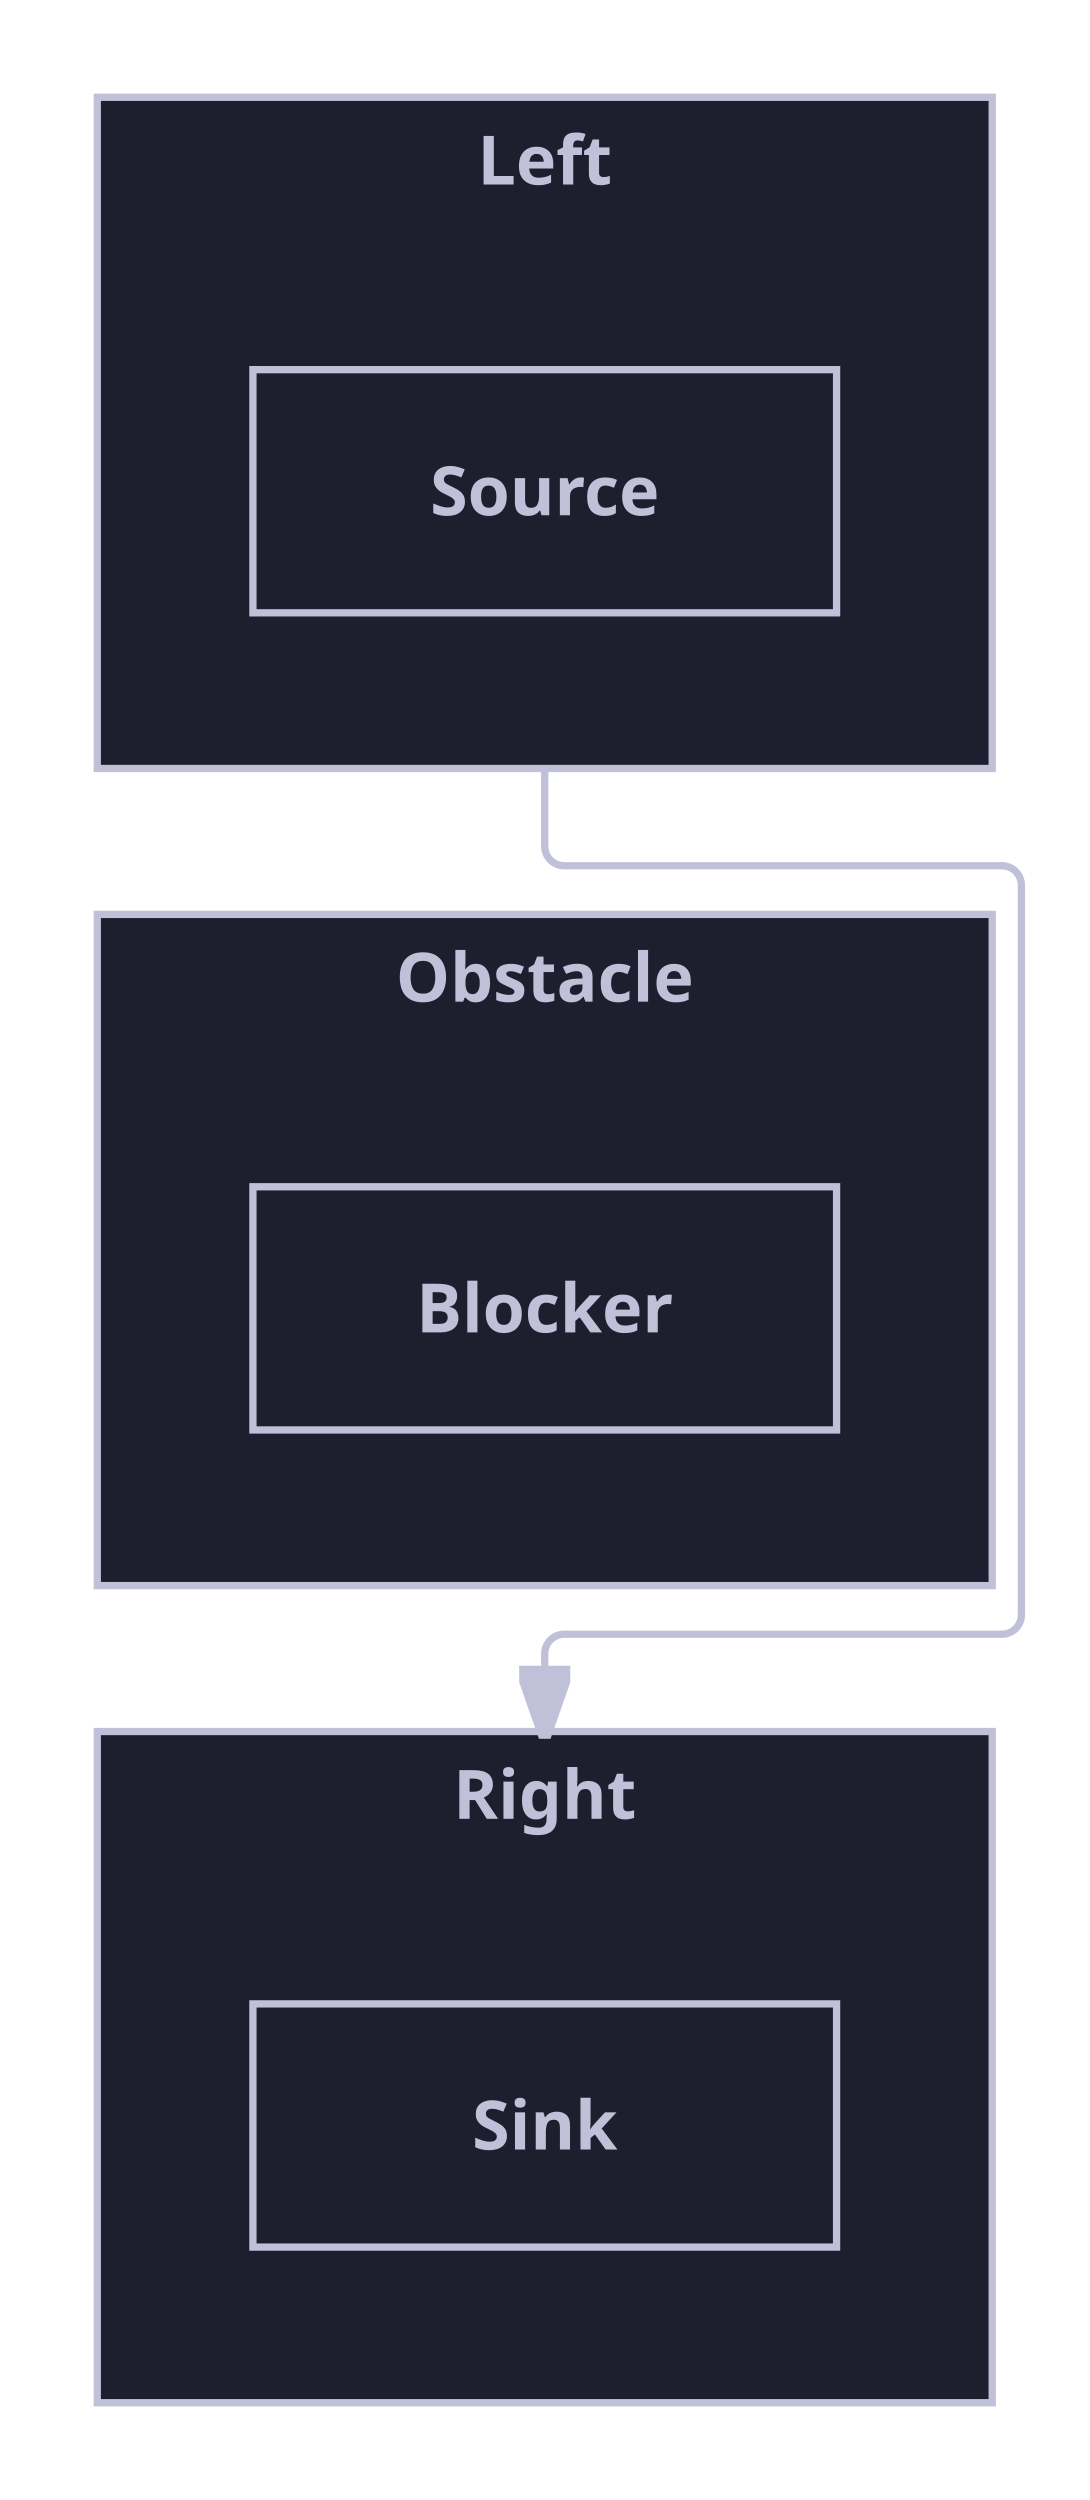
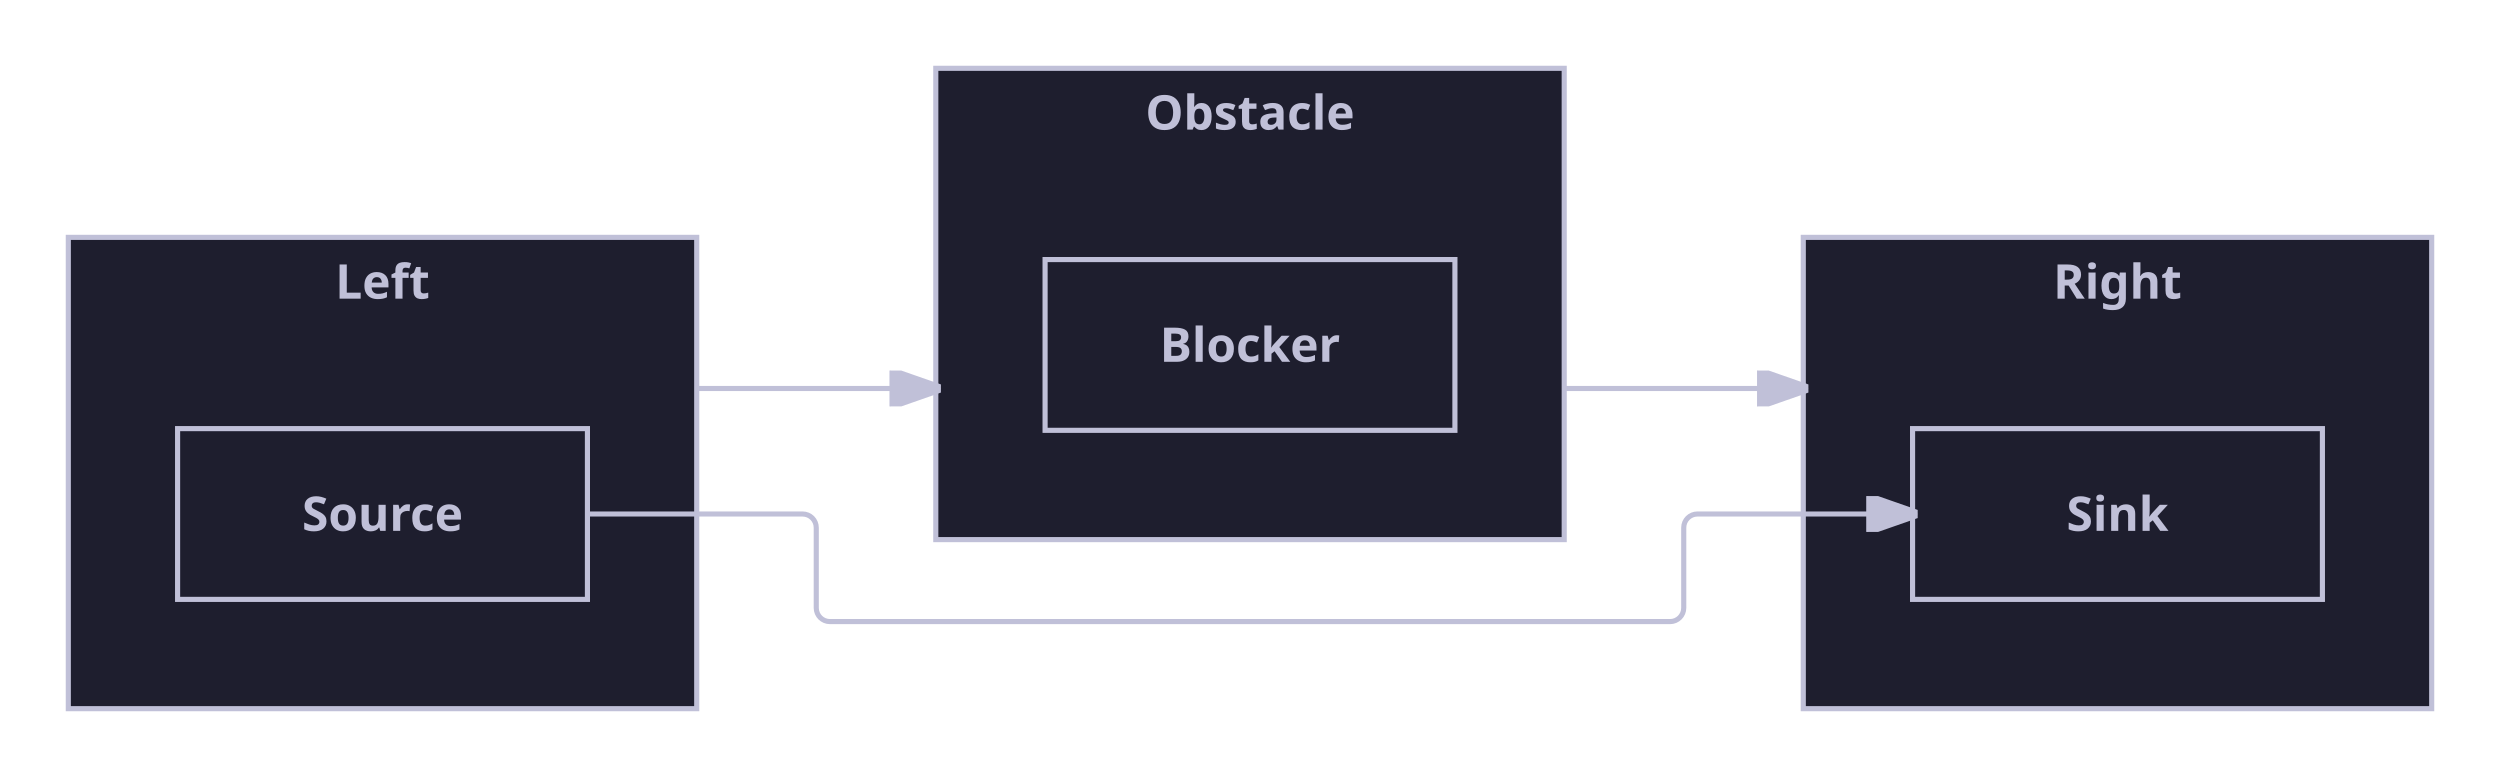
- <svg xmlns="http://www.w3.org/2000/svg" width="224.00" height="514.00" viewBox="0 0 224.00 514.00">
+ <svg xmlns="http://www.w3.org/2000/svg" width="732.00" height="227.50" viewBox="0 0 732.00 227.50">
  <defs>
    <marker id="line-end-open-chevron" markerWidth="10" markerHeight="7" refX="9" refY="3.5" orient="auto">
      <polyline points="0 0, 10 3.5, 0 7" fill="none" stroke="#C0C0D8" stroke-width="1.50" />
    </marker>
    <marker id="line-end-hollow-triangle" markerWidth="10" markerHeight="7" refX="9" refY="3.5" orient="auto">
      <polygon points="0 0, 10 3.5, 0 7" fill="#1E1E2E" stroke="#C0C0D8" stroke-width="1.50" />
    </marker>
    <marker id="line-end-filled-arrow" markerWidth="10" markerHeight="7" refX="9" refY="3.5" orient="auto">
      <polygon points="0 0, 10 3.5, 0 7" fill="#C0C0D8" stroke="#C0C0D8" stroke-width="1.50" />
    </marker>
    <marker id="line-end-hollow-triangle-crossbar" markerWidth="10" markerHeight="7" refX="9" refY="3.5" orient="auto">
      <polygon points="0 0, 10 3.5, 0 7" fill="#1E1E2E" stroke="#C0C0D8" stroke-width="1.50" />
      <line x1="7" y1="0" x2="7" y2="7" stroke="#C0C0D8" stroke-width="1.50" />
    </marker>
    <marker id="line-end-hollow-diamond" markerWidth="14" markerHeight="8" refX="13" refY="4" orient="auto">
      <polygon points="1 4, 7 0, 13 4, 7 8" fill="#1E1E2E" stroke="#C0C0D8" stroke-width="1.50" />
    </marker>
    <marker id="line-end-filled-diamond" markerWidth="14" markerHeight="8" refX="13" refY="4" orient="auto">
      <polygon points="1 4, 7 0, 13 4, 7 8" fill="#C0C0D8" stroke="#C0C0D8" stroke-width="1.50" />
    </marker>
    <marker id="line-end-circle" markerWidth="10" markerHeight="10" refX="9" refY="5" orient="auto">
      <circle cx="5" cy="5" r="4" fill="#1E1E2E" stroke="#C0C0D8" stroke-width="1.50" />
    </marker>
    <marker id="line-end-bar" markerWidth="4" markerHeight="12" refX="2" refY="6" orient="auto">
      <line x1="2" y1="0" x2="2" y2="12" stroke="#C0C0D8" stroke-width="1.50" />
    </marker>
    <filter id="label-bg" x="-0.05" y="-0.05" width="1.1" height="1.1">
      <feFlood flood-color="#1E1E2E" />
      <feComposite in="SourceGraphic" operator="over" />
    </filter>
  </defs>
-   <rect x="20.00" y="20.00" width="184.00" height="138.00" fill="#1E1E2E" stroke="#C0C0D8" stroke-width="1.50" />
-   <text x="112.00" y="33.00" font-family="Noto Sans, sans-serif" font-size="14.00" font-weight="bold" fill="#C0C0D8" text-anchor="middle" dominant-baseline="middle">Left</text>
-   <rect x="52.00" y="76.00" width="120.00" height="50.00" fill="#1E1E2E" stroke="#C0C0D8" stroke-width="1.50" />
-   <text x="112.00" y="101.00" font-family="Noto Sans, sans-serif" font-size="14.00" font-weight="bold" fill="#C0C0D8" text-anchor="middle" dominant-baseline="middle">Source</text>
-   <rect x="20.00" y="188.00" width="184.00" height="138.00" fill="#1E1E2E" stroke="#C0C0D8" stroke-width="1.50" />
-   <text x="112.00" y="201.00" font-family="Noto Sans, sans-serif" font-size="14.00" font-weight="bold" fill="#C0C0D8" text-anchor="middle" dominant-baseline="middle">Obstacle</text>
-   <rect x="52.00" y="244.00" width="120.00" height="50.00" fill="#1E1E2E" stroke="#C0C0D8" stroke-width="1.50" />
-   <text x="112.00" y="269.00" font-family="Noto Sans, sans-serif" font-size="14.00" font-weight="bold" fill="#C0C0D8" text-anchor="middle" dominant-baseline="middle">Blocker</text>
-   <rect x="20.00" y="356.00" width="184.00" height="138.00" fill="#1E1E2E" stroke="#C0C0D8" stroke-width="1.50" />
-   <text x="112.00" y="369.00" font-family="Noto Sans, sans-serif" font-size="14.00" font-weight="bold" fill="#C0C0D8" text-anchor="middle" dominant-baseline="middle">Right</text>
-   <rect x="52.00" y="412.00" width="120.00" height="50.00" fill="#1E1E2E" stroke="#C0C0D8" stroke-width="1.50" />
-   <text x="112.00" y="437.00" font-family="Noto Sans, sans-serif" font-size="14.00" font-weight="bold" fill="#C0C0D8" text-anchor="middle" dominant-baseline="middle">Sink</text>
-   <path d="M 112.00 158.00 L 112.00 174.00 A 4.00 4.00 0 0 0 116.00 178.00 L 206.00 178.00 A 4.00 4.00 0 0 1 210.00 182.00 L 210.00 332.00 A 4.00 4.00 0 0 1 206.00 336.00 L 116.00 336.00 A 4.00 4.00 0 0 0 112.00 340.00 L 112.00 356.00" fill="none" stroke="#C0C0D8" stroke-width="1.50" marker-end="url(#line-end-filled-arrow)" />
+   <rect x="20.00" y="69.50" width="184.00" height="138.00" fill="#1E1E2E" stroke="#C0C0D8" stroke-width="1.50" />
+   <text x="112.00" y="82.50" font-family="Noto Sans, sans-serif" font-size="14.00" font-weight="bold" fill="#C0C0D8" text-anchor="middle" dominant-baseline="middle">Left</text>
+   <rect x="52.00" y="125.50" width="120.00" height="50.00" fill="#1E1E2E" stroke="#C0C0D8" stroke-width="1.50" />
+   <text x="112.00" y="150.50" font-family="Noto Sans, sans-serif" font-size="14.00" font-weight="bold" fill="#C0C0D8" text-anchor="middle" dominant-baseline="middle">Source</text>
+   <rect x="274.00" y="20.00" width="184.00" height="138.00" fill="#1E1E2E" stroke="#C0C0D8" stroke-width="1.50" />
+   <text x="366.00" y="33.00" font-family="Noto Sans, sans-serif" font-size="14.00" font-weight="bold" fill="#C0C0D8" text-anchor="middle" dominant-baseline="middle">Obstacle</text>
+   <rect x="306.00" y="76.00" width="120.00" height="50.00" fill="#1E1E2E" stroke="#C0C0D8" stroke-width="1.50" />
+   <text x="366.00" y="101.00" font-family="Noto Sans, sans-serif" font-size="14.00" font-weight="bold" fill="#C0C0D8" text-anchor="middle" dominant-baseline="middle">Blocker</text>
+   <rect x="528.00" y="69.50" width="184.00" height="138.00" fill="#1E1E2E" stroke="#C0C0D8" stroke-width="1.50" />
+   <text x="620.00" y="82.50" font-family="Noto Sans, sans-serif" font-size="14.00" font-weight="bold" fill="#C0C0D8" text-anchor="middle" dominant-baseline="middle">Right</text>
+   <rect x="560.00" y="125.50" width="120.00" height="50.00" fill="#1E1E2E" stroke="#C0C0D8" stroke-width="1.50" />
+   <text x="620.00" y="150.50" font-family="Noto Sans, sans-serif" font-size="14.00" font-weight="bold" fill="#C0C0D8" text-anchor="middle" dominant-baseline="middle">Sink</text>
+   <path d="M 172.00 150.50 L 235.00 150.50 A 4.00 4.00 0 0 1 239.00 154.50 L 239.00 178.00 A 4.00 4.00 0 0 0 243.00 182.00 L 489.00 182.00 A 4.00 4.00 0 0 0 493.00 178.00 L 493.00 154.50 A 4.00 4.00 0 0 1 497.00 150.50 L 560.00 150.50" fill="none" stroke="#C0C0D8" stroke-width="1.50" marker-end="url(#line-end-filled-arrow)" />
+   <path d="M 204.00 113.75 L 274.00 113.75" fill="none" stroke="#C0C0D8" stroke-width="1.50" marker-end="url(#line-end-filled-arrow)" />
+   <path d="M 458.00 113.75 L 528.00 113.75" fill="none" stroke="#C0C0D8" stroke-width="1.50" marker-end="url(#line-end-filled-arrow)" />
</svg>
